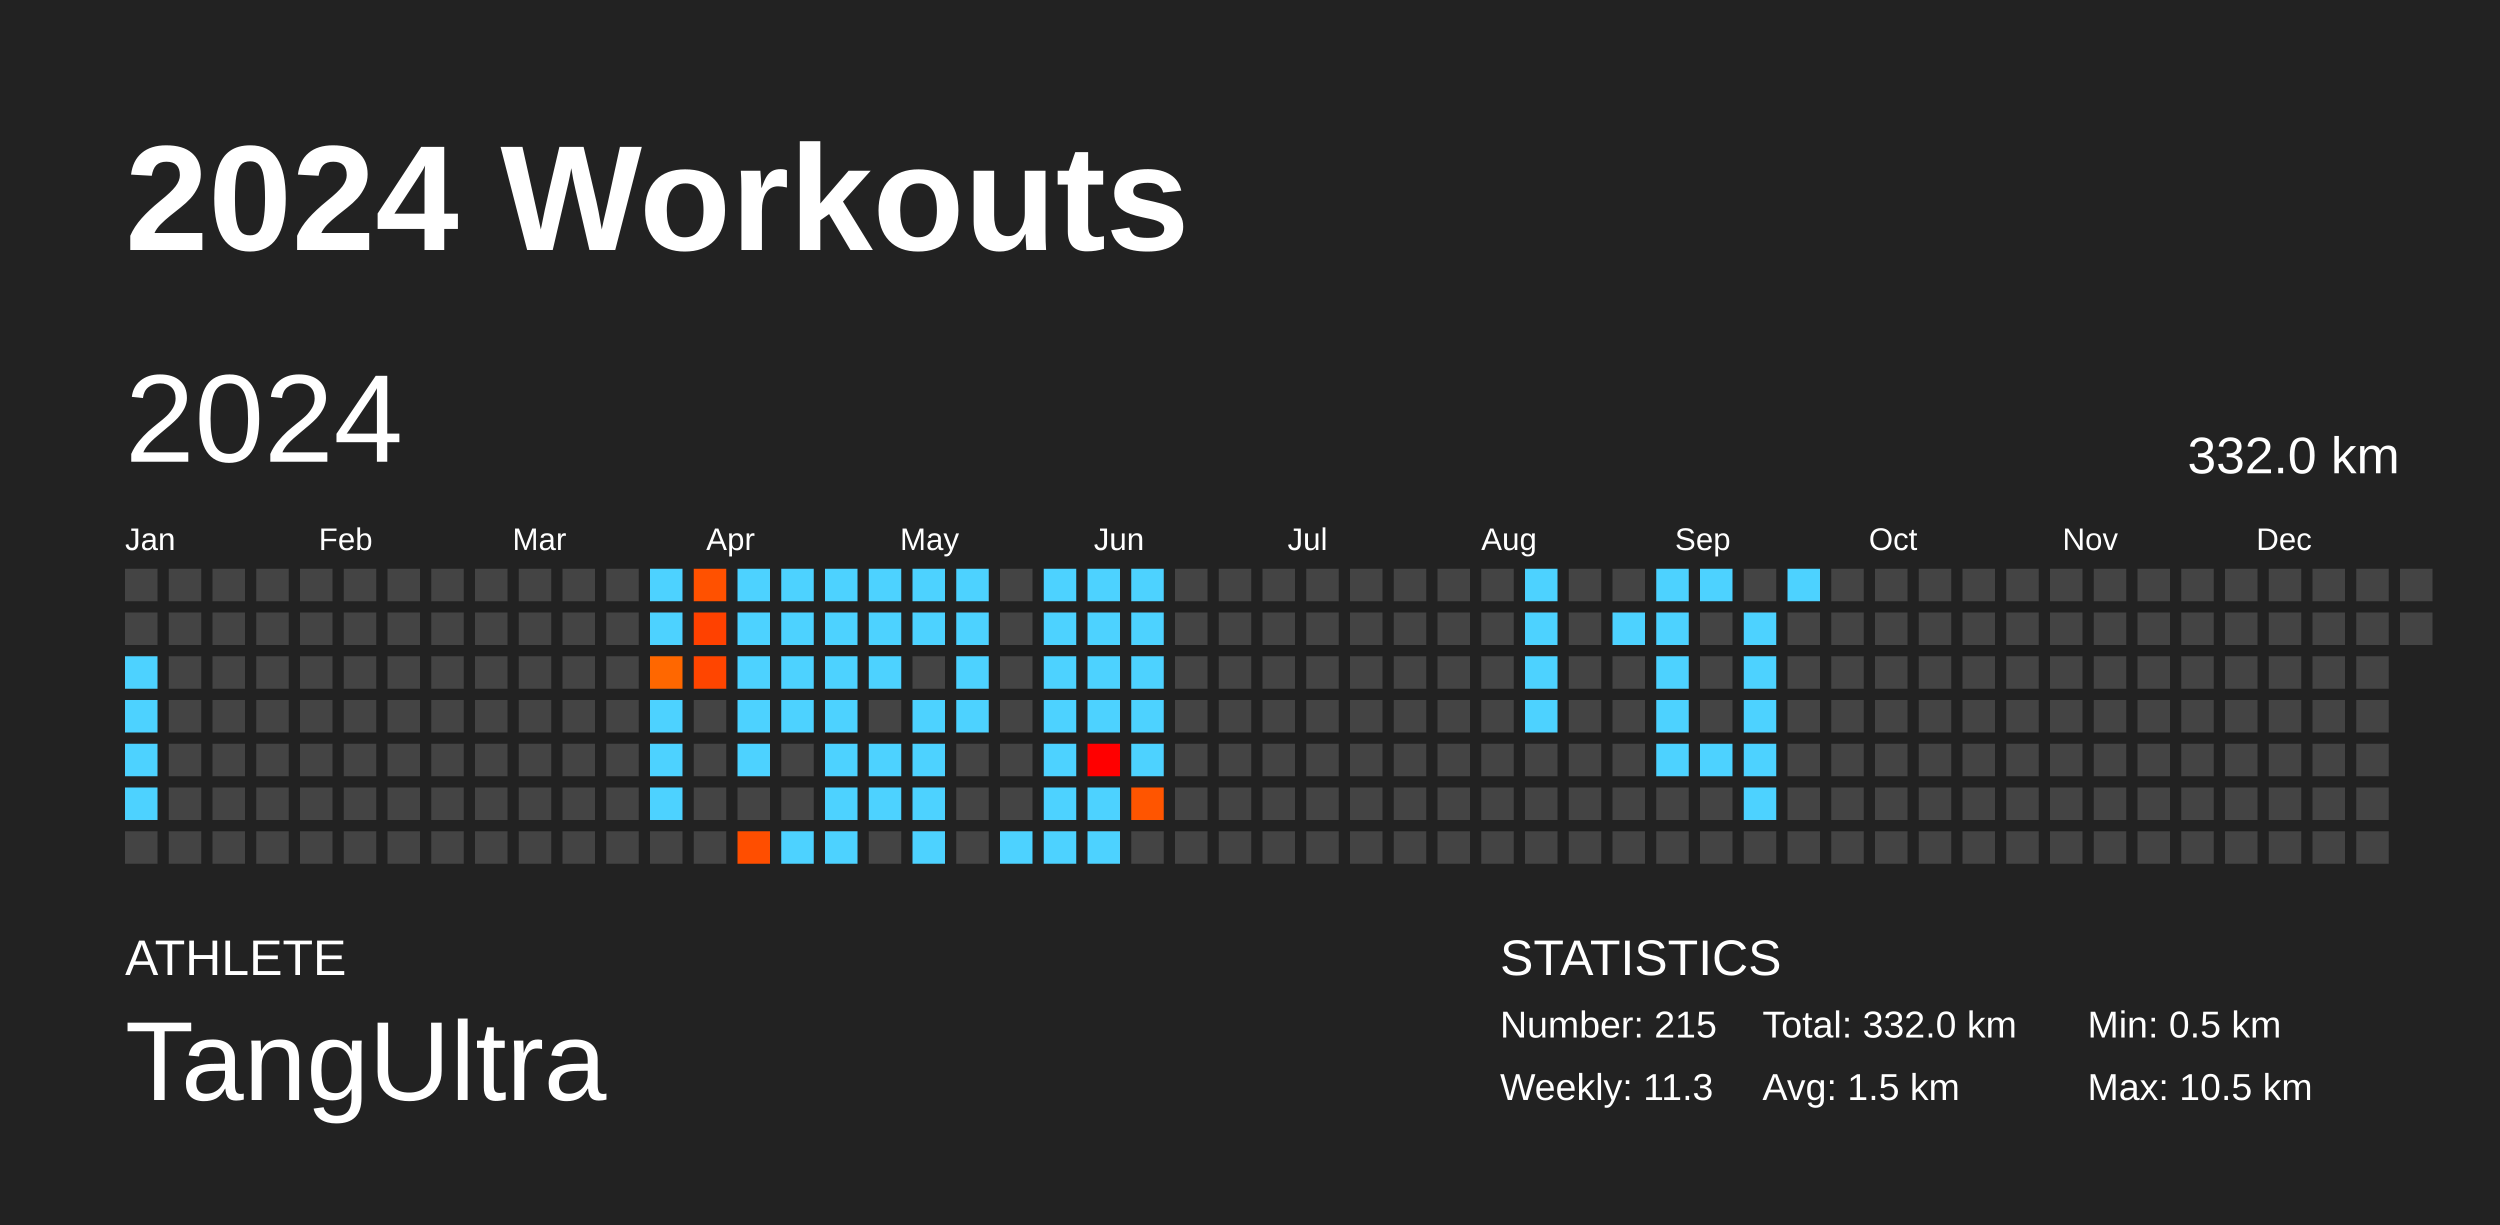
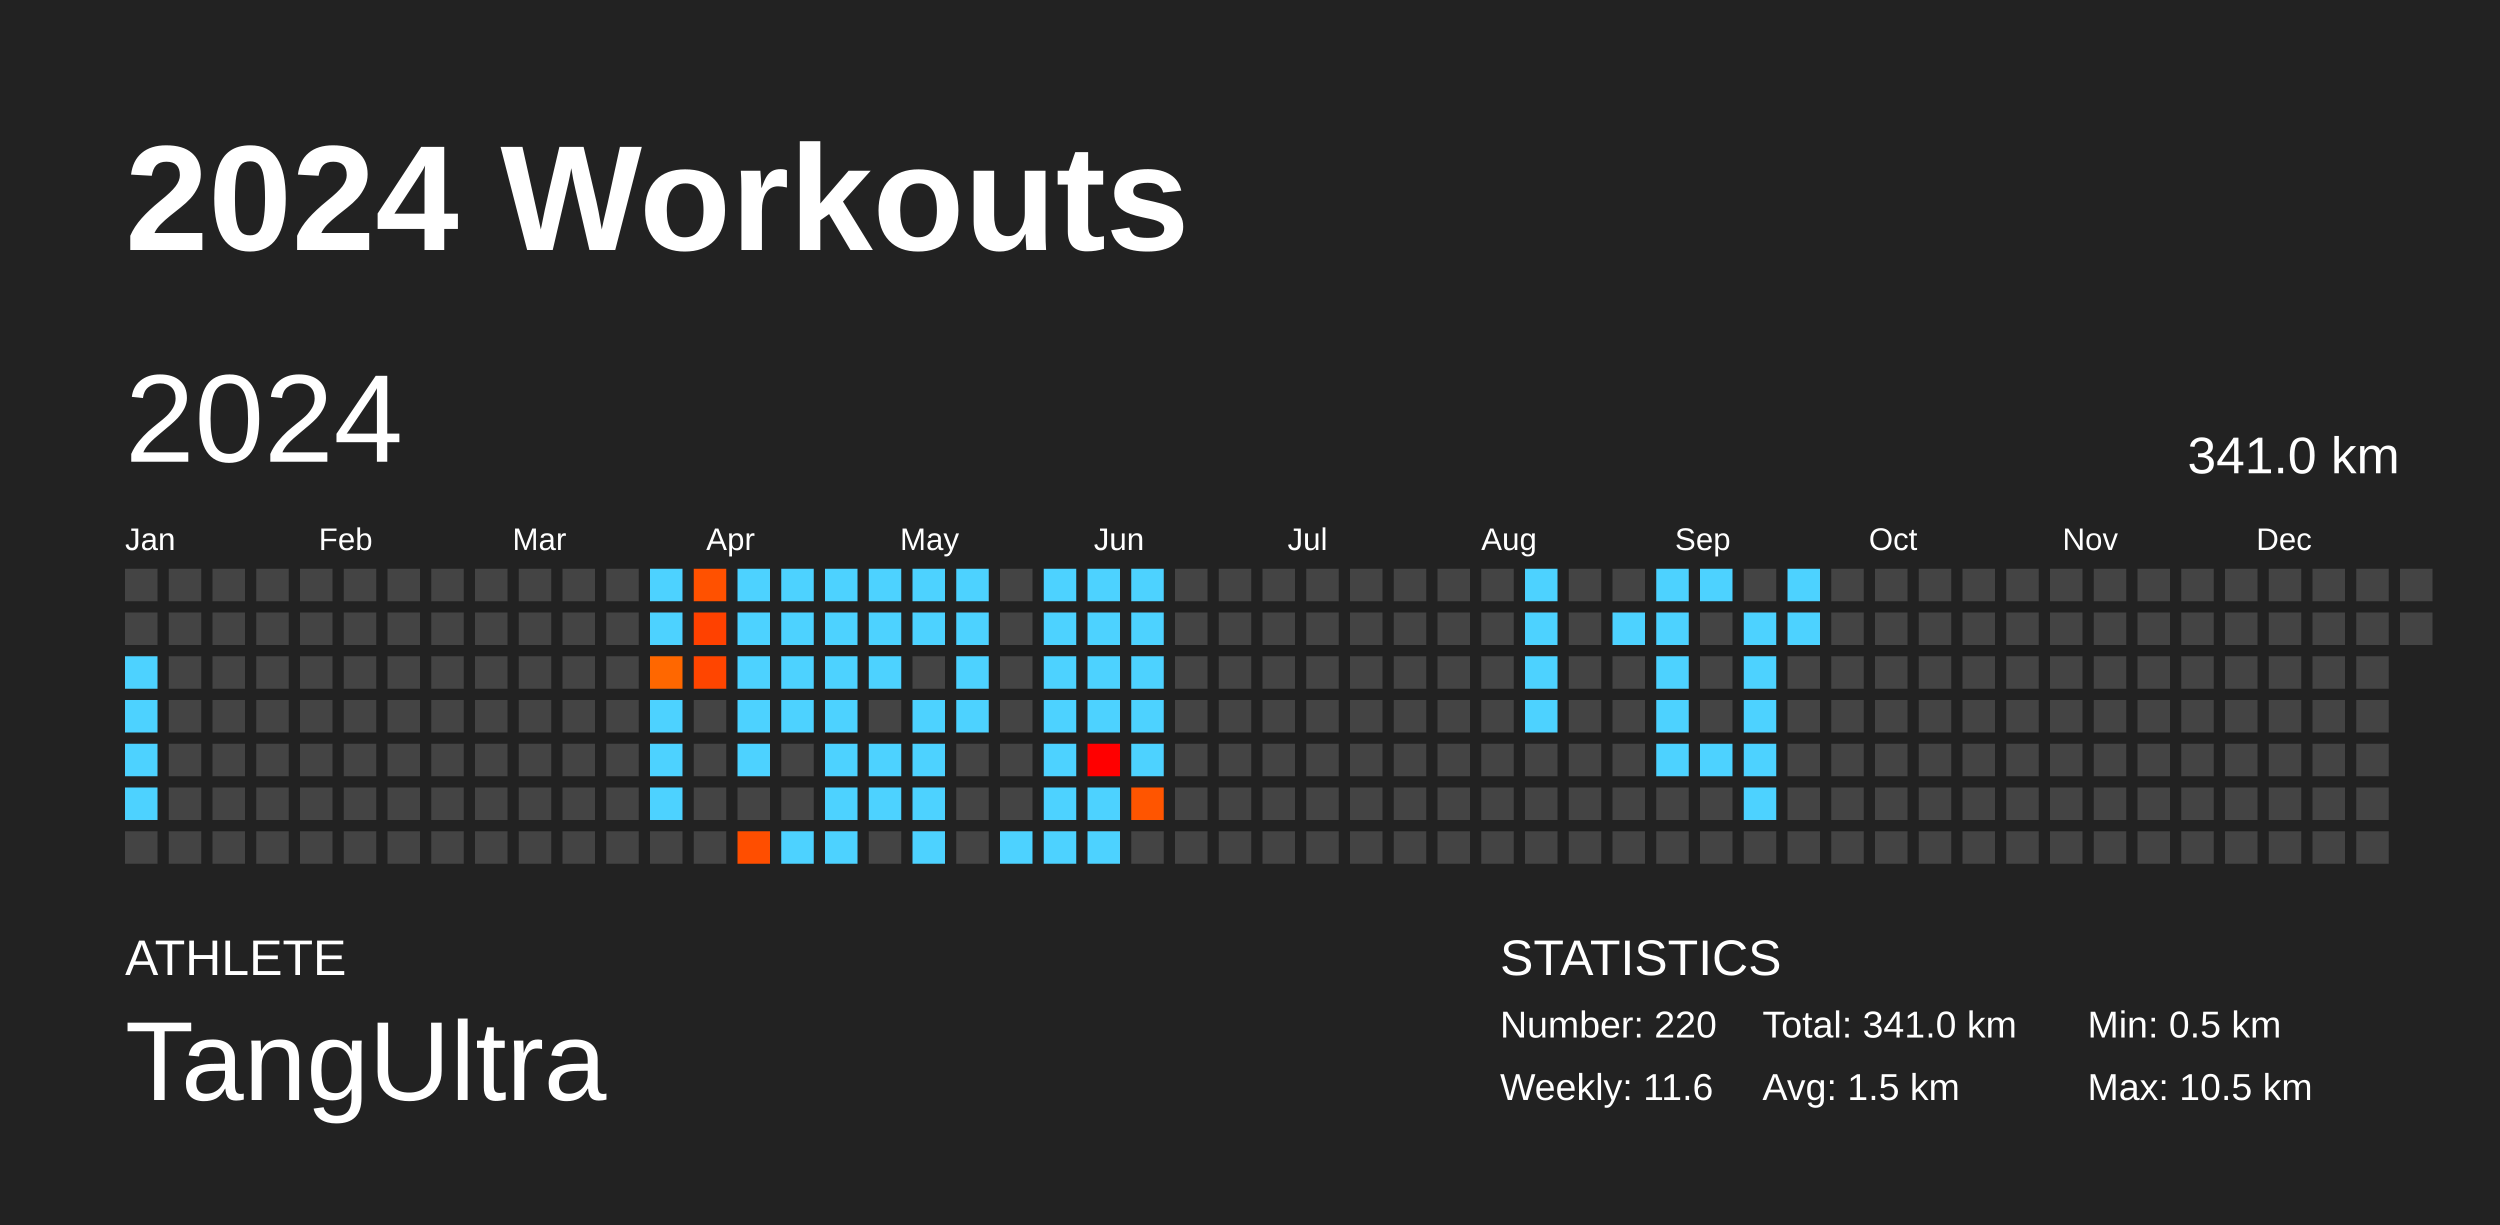
<svg xmlns="http://www.w3.org/2000/svg" baseProfile="full" height="98mm" version="1.1" viewBox="0,0,200,98" width="200mm">
  <defs />
  <rect fill="#222222" height="98" width="200" x="0" y="0" />
  <text fill="#FFFFFF" style="font-size:12px; font-family:Arial; font-weight:bold;" x="10" y="20">2024 Workouts</text>
  <text fill="#FFFFFF" style="font-size:4px; font-family:Arial" x="10" y="78">ATHLETE</text>
  <text fill="#FFFFFF" style="font-size:9px; font-family:Arial" x="10" y="88">TangUltra</text>
  <text fill="#FFFFFF" style="font-size:4px; font-family:Arial" x="120" y="78">STATISTICS</text>
-   <text fill="#FFFFFF" style="font-size:3px; font-family:Arial" x="120" y="83">Number: 215</text>
-   <text fill="#FFFFFF" style="font-size:3px; font-family:Arial" x="120" y="88">Weekly: 11.3</text>
-   <text fill="#FFFFFF" style="font-size:3px; font-family:Arial" x="141" y="83">Total: 332.0 km</text>
+   <text fill="#FFFFFF" style="font-size:3px; font-family:Arial" x="120" y="83">Number: 220</text>
+   <text fill="#FFFFFF" style="font-size:3px; font-family:Arial" x="120" y="88">Weekly: 11.6</text>
+   <text fill="#FFFFFF" style="font-size:3px; font-family:Arial" x="141" y="83">Total: 341.0 km</text>
  <text fill="#FFFFFF" style="font-size:3px; font-family:Arial" x="141" y="88">Avg: 1.5 km</text>
  <text fill="#FFFFFF" style="font-size:3px; font-family:Arial" x="167" y="83">Min: 0.5 km</text>
  <text fill="#FFFFFF" style="font-size:3px; font-family:Arial" x="167" y="88">Max: 10.5 km</text>
  <text dominant-baseline="hanging" fill="#FFFFFF" style="font-size:10.0px; font-family:Arial;" x="10" y="30">2024</text>
-   <text dominant-baseline="hanging" fill="#FFFFFF" style="font-size:4.125px; font-family:Arial;" x="175" y="35">332.0 km</text>
+   <text dominant-baseline="hanging" fill="#FFFFFF" style="font-size:4.125px; font-family:Arial;" x="175" y="35">341.0 km</text>
  <text fill="#FFFFFF" style="font-size:2.5px; font-family:Arial" x="10.0" y="44">Jan</text>
  <text fill="#FFFFFF" style="font-size:2.5px; font-family:Arial" x="25.5" y="44">Feb</text>
  <text fill="#FFFFFF" style="font-size:2.5px; font-family:Arial" x="41.0" y="44">Mar</text>
  <text fill="#FFFFFF" style="font-size:2.5px; font-family:Arial" x="56.5" y="44">Apr</text>
  <text fill="#FFFFFF" style="font-size:2.5px; font-family:Arial" x="72.0" y="44">May</text>
  <text fill="#FFFFFF" style="font-size:2.5px; font-family:Arial" x="87.5" y="44">Jun</text>
  <text fill="#FFFFFF" style="font-size:2.5px; font-family:Arial" x="103.0" y="44">Jul</text>
  <text fill="#FFFFFF" style="font-size:2.5px; font-family:Arial" x="118.5" y="44">Aug</text>
  <text fill="#FFFFFF" style="font-size:2.5px; font-family:Arial" x="134.0" y="44">Sep</text>
  <text fill="#FFFFFF" style="font-size:2.5px; font-family:Arial" x="149.5" y="44">Oct</text>
  <text fill="#FFFFFF" style="font-size:2.5px; font-family:Arial" x="165.0" y="44">Nov</text>
  <text fill="#FFFFFF" style="font-size:2.5px; font-family:Arial" x="180.5" y="44">Dec</text>
  <rect fill="#444444" height="2.6" width="2.6" x="10.0" y="45.5" />
  <rect fill="#444444" height="2.6" width="2.6" x="10.0" y="49.0" />
  <rect fill="#4dd2ff" height="2.6" width="2.6" x="10.0" y="52.5" />
  <rect fill="#4dd2ff" height="2.6" width="2.6" x="10.0" y="56.0" />
  <rect fill="#4dd2ff" height="2.6" width="2.6" x="10.0" y="59.5" />
  <rect fill="#4dd2ff" height="2.6" width="2.6" x="10.0" y="63.0" />
  <rect fill="#444444" height="2.6" width="2.6" x="10.0" y="66.5" />
  <rect fill="#444444" height="2.6" width="2.6" x="13.5" y="45.5" />
  <rect fill="#444444" height="2.6" width="2.6" x="13.5" y="49.0" />
  <rect fill="#444444" height="2.6" width="2.6" x="13.5" y="52.5" />
  <rect fill="#444444" height="2.6" width="2.6" x="13.5" y="56.0" />
  <rect fill="#444444" height="2.6" width="2.6" x="13.5" y="59.5" />
  <rect fill="#444444" height="2.6" width="2.6" x="13.5" y="63.0" />
  <rect fill="#444444" height="2.6" width="2.6" x="13.5" y="66.5" />
  <rect fill="#444444" height="2.6" width="2.6" x="17.0" y="45.5" />
  <rect fill="#444444" height="2.6" width="2.6" x="17.0" y="49.0" />
  <rect fill="#444444" height="2.6" width="2.6" x="17.0" y="52.5" />
  <rect fill="#444444" height="2.6" width="2.6" x="17.0" y="56.0" />
  <rect fill="#444444" height="2.6" width="2.6" x="17.0" y="59.5" />
  <rect fill="#444444" height="2.6" width="2.6" x="17.0" y="63.0" />
  <rect fill="#444444" height="2.6" width="2.6" x="17.0" y="66.5" />
  <rect fill="#444444" height="2.6" width="2.6" x="20.5" y="45.5" />
  <rect fill="#444444" height="2.6" width="2.6" x="20.5" y="49.0" />
  <rect fill="#444444" height="2.6" width="2.6" x="20.5" y="52.5" />
  <rect fill="#444444" height="2.6" width="2.6" x="20.5" y="56.0" />
  <rect fill="#444444" height="2.6" width="2.6" x="20.5" y="59.5" />
  <rect fill="#444444" height="2.6" width="2.6" x="20.5" y="63.0" />
  <rect fill="#444444" height="2.6" width="2.6" x="20.5" y="66.5" />
  <rect fill="#444444" height="2.6" width="2.6" x="24.0" y="45.5" />
  <rect fill="#444444" height="2.6" width="2.6" x="24.0" y="49.0" />
  <rect fill="#444444" height="2.6" width="2.6" x="24.0" y="52.5" />
  <rect fill="#444444" height="2.6" width="2.6" x="24.0" y="56.0" />
  <rect fill="#444444" height="2.6" width="2.6" x="24.0" y="59.5" />
  <rect fill="#444444" height="2.6" width="2.6" x="24.0" y="63.0" />
  <rect fill="#444444" height="2.6" width="2.6" x="24.0" y="66.5" />
  <rect fill="#444444" height="2.6" width="2.6" x="27.5" y="45.5" />
  <rect fill="#444444" height="2.6" width="2.6" x="27.5" y="49.0" />
  <rect fill="#444444" height="2.6" width="2.6" x="27.5" y="52.5" />
  <rect fill="#444444" height="2.6" width="2.6" x="27.5" y="56.0" />
  <rect fill="#444444" height="2.6" width="2.6" x="27.5" y="59.5" />
  <rect fill="#444444" height="2.6" width="2.6" x="27.5" y="63.0" />
  <rect fill="#444444" height="2.6" width="2.6" x="27.5" y="66.5" />
  <rect fill="#444444" height="2.6" width="2.6" x="31.0" y="45.5" />
  <rect fill="#444444" height="2.6" width="2.6" x="31.0" y="49.0" />
  <rect fill="#444444" height="2.6" width="2.6" x="31.0" y="52.5" />
  <rect fill="#444444" height="2.6" width="2.6" x="31.0" y="56.0" />
  <rect fill="#444444" height="2.6" width="2.6" x="31.0" y="59.5" />
  <rect fill="#444444" height="2.6" width="2.6" x="31.0" y="63.0" />
  <rect fill="#444444" height="2.6" width="2.6" x="31.0" y="66.5" />
  <rect fill="#444444" height="2.6" width="2.6" x="34.5" y="45.5" />
  <rect fill="#444444" height="2.6" width="2.6" x="34.5" y="49.0" />
  <rect fill="#444444" height="2.6" width="2.6" x="34.5" y="52.5" />
  <rect fill="#444444" height="2.6" width="2.6" x="34.5" y="56.0" />
  <rect fill="#444444" height="2.6" width="2.6" x="34.5" y="59.5" />
  <rect fill="#444444" height="2.6" width="2.6" x="34.5" y="63.0" />
  <rect fill="#444444" height="2.6" width="2.6" x="34.5" y="66.5" />
  <rect fill="#444444" height="2.6" width="2.6" x="38.0" y="45.5" />
  <rect fill="#444444" height="2.6" width="2.6" x="38.0" y="49.0" />
  <rect fill="#444444" height="2.6" width="2.6" x="38.0" y="52.5" />
  <rect fill="#444444" height="2.6" width="2.6" x="38.0" y="56.0" />
  <rect fill="#444444" height="2.6" width="2.6" x="38.0" y="59.5" />
  <rect fill="#444444" height="2.6" width="2.6" x="38.0" y="63.0" />
  <rect fill="#444444" height="2.6" width="2.6" x="38.0" y="66.5" />
  <rect fill="#444444" height="2.6" width="2.6" x="41.5" y="45.5" />
  <rect fill="#444444" height="2.6" width="2.6" x="41.5" y="49.0" />
  <rect fill="#444444" height="2.6" width="2.6" x="41.5" y="52.5" />
  <rect fill="#444444" height="2.6" width="2.6" x="41.5" y="56.0" />
  <rect fill="#444444" height="2.6" width="2.6" x="41.5" y="59.5" />
  <rect fill="#444444" height="2.6" width="2.6" x="41.5" y="63.0" />
  <rect fill="#444444" height="2.6" width="2.6" x="41.5" y="66.5" />
  <rect fill="#444444" height="2.6" width="2.6" x="45.0" y="45.5" />
  <rect fill="#444444" height="2.6" width="2.6" x="45.0" y="49.0" />
  <rect fill="#444444" height="2.6" width="2.6" x="45.0" y="52.5" />
  <rect fill="#444444" height="2.6" width="2.6" x="45.0" y="56.0" />
  <rect fill="#444444" height="2.6" width="2.6" x="45.0" y="59.5" />
  <rect fill="#444444" height="2.6" width="2.6" x="45.0" y="63.0" />
  <rect fill="#444444" height="2.6" width="2.6" x="45.0" y="66.5" />
  <rect fill="#444444" height="2.6" width="2.6" x="48.5" y="45.5" />
  <rect fill="#444444" height="2.6" width="2.6" x="48.5" y="49.0" />
  <rect fill="#444444" height="2.6" width="2.6" x="48.5" y="52.5" />
  <rect fill="#444444" height="2.6" width="2.6" x="48.5" y="56.0" />
  <rect fill="#444444" height="2.6" width="2.6" x="48.5" y="59.5" />
  <rect fill="#444444" height="2.6" width="2.6" x="48.5" y="63.0" />
  <rect fill="#444444" height="2.6" width="2.6" x="48.5" y="66.5" />
  <rect fill="#4dd2ff" height="2.6" width="2.6" x="52.0" y="45.5" />
  <rect fill="#4dd2ff" height="2.6" width="2.6" x="52.0" y="49.0" />
  <rect fill="#ff6700" height="2.6" width="2.6" x="52.0" y="52.5" />
  <rect fill="#4dd2ff" height="2.6" width="2.6" x="52.0" y="56.0" />
  <rect fill="#4dd2ff" height="2.6" width="2.6" x="52.0" y="59.5" />
  <rect fill="#4dd2ff" height="2.6" width="2.6" x="52.0" y="63.0" />
  <rect fill="#444444" height="2.6" width="2.6" x="52.0" y="66.5" />
  <rect fill="#ff5100" height="2.6" width="2.6" x="55.5" y="45.5" />
  <rect fill="#ff4100" height="2.6" width="2.6" x="55.5" y="49.0" />
  <rect fill="#ff4500" height="2.6" width="2.6" x="55.5" y="52.5" />
  <rect fill="#444444" height="2.6" width="2.6" x="55.5" y="56.0" />
  <rect fill="#444444" height="2.6" width="2.6" x="55.5" y="59.5" />
  <rect fill="#444444" height="2.6" width="2.6" x="55.5" y="63.0" />
  <rect fill="#444444" height="2.6" width="2.6" x="55.5" y="66.5" />
  <rect fill="#4dd2ff" height="2.6" width="2.6" x="59.0" y="45.5" />
  <rect fill="#4dd2ff" height="2.6" width="2.6" x="59.0" y="49.0" />
  <rect fill="#4dd2ff" height="2.6" width="2.6" x="59.0" y="52.5" />
  <rect fill="#4dd2ff" height="2.6" width="2.6" x="59.0" y="56.0" />
  <rect fill="#4dd2ff" height="2.6" width="2.6" x="59.0" y="59.5" />
  <rect fill="#444444" height="2.6" width="2.6" x="59.0" y="63.0" />
  <rect fill="#ff4e00" height="2.6" width="2.6" x="59.0" y="66.5" />
  <rect fill="#4dd2ff" height="2.6" width="2.6" x="62.5" y="45.5" />
  <rect fill="#4dd2ff" height="2.6" width="2.6" x="62.5" y="49.0" />
  <rect fill="#4dd2ff" height="2.6" width="2.6" x="62.5" y="52.5" />
  <rect fill="#4dd2ff" height="2.6" width="2.6" x="62.5" y="56.0" />
  <rect fill="#444444" height="2.6" width="2.6" x="62.5" y="59.5" />
  <rect fill="#444444" height="2.6" width="2.6" x="62.5" y="63.0" />
  <rect fill="#4dd2ff" height="2.6" width="2.6" x="62.5" y="66.5" />
  <rect fill="#4dd2ff" height="2.6" width="2.6" x="66.0" y="45.5" />
  <rect fill="#4dd2ff" height="2.6" width="2.6" x="66.0" y="49.0" />
  <rect fill="#4dd2ff" height="2.6" width="2.6" x="66.0" y="52.5" />
  <rect fill="#4dd2ff" height="2.6" width="2.6" x="66.0" y="56.0" />
  <rect fill="#4dd2ff" height="2.6" width="2.6" x="66.0" y="59.5" />
  <rect fill="#4dd2ff" height="2.6" width="2.6" x="66.0" y="63.0" />
  <rect fill="#4dd2ff" height="2.6" width="2.6" x="66.0" y="66.5" />
  <rect fill="#4dd2ff" height="2.6" width="2.6" x="69.5" y="45.5" />
  <rect fill="#4dd2ff" height="2.6" width="2.6" x="69.5" y="49.0" />
  <rect fill="#4dd2ff" height="2.6" width="2.6" x="69.5" y="52.5" />
  <rect fill="#444444" height="2.6" width="2.6" x="69.5" y="56.0" />
  <rect fill="#4dd2ff" height="2.6" width="2.6" x="69.5" y="59.5" />
  <rect fill="#4dd2ff" height="2.6" width="2.6" x="69.5" y="63.0" />
  <rect fill="#444444" height="2.6" width="2.6" x="69.5" y="66.5" />
  <rect fill="#4dd2ff" height="2.6" width="2.6" x="73.0" y="45.5" />
  <rect fill="#4dd2ff" height="2.6" width="2.6" x="73.0" y="49.0" />
  <rect fill="#444444" height="2.6" width="2.6" x="73.0" y="52.5" />
  <rect fill="#4dd2ff" height="2.6" width="2.6" x="73.0" y="56.0" />
  <rect fill="#4dd2ff" height="2.6" width="2.6" x="73.0" y="59.5" />
  <rect fill="#4dd2ff" height="2.6" width="2.6" x="73.0" y="63.0" />
  <rect fill="#4dd2ff" height="2.6" width="2.6" x="73.0" y="66.5" />
  <rect fill="#4dd2ff" height="2.6" width="2.6" x="76.5" y="45.5" />
  <rect fill="#4dd2ff" height="2.6" width="2.6" x="76.5" y="49.0" />
  <rect fill="#4dd2ff" height="2.6" width="2.6" x="76.5" y="52.5" />
  <rect fill="#4dd2ff" height="2.6" width="2.6" x="76.5" y="56.0" />
  <rect fill="#444444" height="2.6" width="2.6" x="76.5" y="59.5" />
  <rect fill="#444444" height="2.6" width="2.6" x="76.5" y="63.0" />
  <rect fill="#444444" height="2.6" width="2.6" x="76.5" y="66.5" />
  <rect fill="#444444" height="2.6" width="2.6" x="80.0" y="45.5" />
  <rect fill="#444444" height="2.6" width="2.6" x="80.0" y="49.0" />
  <rect fill="#444444" height="2.6" width="2.6" x="80.0" y="52.5" />
  <rect fill="#444444" height="2.6" width="2.6" x="80.0" y="56.0" />
  <rect fill="#444444" height="2.6" width="2.6" x="80.0" y="59.5" />
  <rect fill="#444444" height="2.6" width="2.6" x="80.0" y="63.0" />
  <rect fill="#4dd2ff" height="2.6" width="2.6" x="80.0" y="66.5" />
  <rect fill="#4dd2ff" height="2.6" width="2.6" x="83.5" y="45.5" />
  <rect fill="#4dd2ff" height="2.6" width="2.6" x="83.5" y="49.0" />
  <rect fill="#4dd2ff" height="2.6" width="2.6" x="83.5" y="52.5" />
  <rect fill="#4dd2ff" height="2.6" width="2.6" x="83.5" y="56.0" />
  <rect fill="#4dd2ff" height="2.6" width="2.6" x="83.5" y="59.5" />
  <rect fill="#4dd2ff" height="2.6" width="2.6" x="83.5" y="63.0" />
  <rect fill="#4dd2ff" height="2.6" width="2.6" x="83.5" y="66.5" />
  <rect fill="#4dd2ff" height="2.6" width="2.6" x="87.0" y="45.5" />
  <rect fill="#4dd2ff" height="2.6" width="2.6" x="87.0" y="49.0" />
  <rect fill="#4dd2ff" height="2.6" width="2.6" x="87.0" y="52.5" />
  <rect fill="#4dd2ff" height="2.6" width="2.6" x="87.0" y="56.0" />
  <rect fill="#ff0000" height="2.6" width="2.6" x="87.0" y="59.5" />
  <rect fill="#4dd2ff" height="2.6" width="2.6" x="87.0" y="63.0" />
  <rect fill="#4dd2ff" height="2.6" width="2.6" x="87.0" y="66.5" />
  <rect fill="#4dd2ff" height="2.6" width="2.6" x="90.5" y="45.5" />
  <rect fill="#4dd2ff" height="2.6" width="2.6" x="90.5" y="49.0" />
  <rect fill="#4dd2ff" height="2.6" width="2.6" x="90.5" y="52.5" />
  <rect fill="#4dd2ff" height="2.6" width="2.6" x="90.5" y="56.0" />
  <rect fill="#4dd2ff" height="2.6" width="2.6" x="90.5" y="59.5" />
  <rect fill="#ff5500" height="2.6" width="2.6" x="90.5" y="63.0" />
  <rect fill="#444444" height="2.6" width="2.6" x="90.5" y="66.5" />
  <rect fill="#444444" height="2.6" width="2.6" x="94.0" y="45.5" />
  <rect fill="#444444" height="2.6" width="2.6" x="94.0" y="49.0" />
  <rect fill="#444444" height="2.6" width="2.6" x="94.0" y="52.5" />
  <rect fill="#444444" height="2.6" width="2.6" x="94.0" y="56.0" />
  <rect fill="#444444" height="2.6" width="2.6" x="94.0" y="59.5" />
  <rect fill="#444444" height="2.6" width="2.6" x="94.0" y="63.0" />
  <rect fill="#444444" height="2.6" width="2.6" x="94.0" y="66.5" />
  <rect fill="#444444" height="2.6" width="2.6" x="97.5" y="45.5" />
  <rect fill="#444444" height="2.6" width="2.6" x="97.5" y="49.0" />
  <rect fill="#444444" height="2.6" width="2.6" x="97.5" y="52.5" />
  <rect fill="#444444" height="2.6" width="2.6" x="97.5" y="56.0" />
  <rect fill="#444444" height="2.6" width="2.6" x="97.5" y="59.5" />
  <rect fill="#444444" height="2.6" width="2.6" x="97.5" y="63.0" />
  <rect fill="#444444" height="2.6" width="2.6" x="97.5" y="66.5" />
  <rect fill="#444444" height="2.6" width="2.6" x="101.0" y="45.5" />
  <rect fill="#444444" height="2.6" width="2.6" x="101.0" y="49.0" />
  <rect fill="#444444" height="2.6" width="2.6" x="101.0" y="52.5" />
  <rect fill="#444444" height="2.6" width="2.6" x="101.0" y="56.0" />
  <rect fill="#444444" height="2.6" width="2.6" x="101.0" y="59.5" />
  <rect fill="#444444" height="2.6" width="2.6" x="101.0" y="63.0" />
  <rect fill="#444444" height="2.6" width="2.6" x="101.0" y="66.5" />
  <rect fill="#444444" height="2.6" width="2.6" x="104.5" y="45.5" />
  <rect fill="#444444" height="2.6" width="2.6" x="104.5" y="49.0" />
  <rect fill="#444444" height="2.6" width="2.6" x="104.5" y="52.5" />
  <rect fill="#444444" height="2.6" width="2.6" x="104.5" y="56.0" />
  <rect fill="#444444" height="2.6" width="2.6" x="104.5" y="59.5" />
  <rect fill="#444444" height="2.6" width="2.6" x="104.5" y="63.0" />
  <rect fill="#444444" height="2.6" width="2.6" x="104.5" y="66.5" />
  <rect fill="#444444" height="2.6" width="2.6" x="108.0" y="45.5" />
  <rect fill="#444444" height="2.6" width="2.6" x="108.0" y="49.0" />
  <rect fill="#444444" height="2.6" width="2.6" x="108.0" y="52.5" />
  <rect fill="#444444" height="2.6" width="2.6" x="108.0" y="56.0" />
  <rect fill="#444444" height="2.6" width="2.6" x="108.0" y="59.5" />
  <rect fill="#444444" height="2.6" width="2.6" x="108.0" y="63.0" />
  <rect fill="#444444" height="2.6" width="2.6" x="108.0" y="66.5" />
  <rect fill="#444444" height="2.6" width="2.6" x="111.5" y="45.5" />
  <rect fill="#444444" height="2.6" width="2.6" x="111.5" y="49.0" />
  <rect fill="#444444" height="2.6" width="2.6" x="111.5" y="52.5" />
  <rect fill="#444444" height="2.6" width="2.6" x="111.5" y="56.0" />
  <rect fill="#444444" height="2.6" width="2.6" x="111.5" y="59.5" />
  <rect fill="#444444" height="2.6" width="2.6" x="111.5" y="63.0" />
  <rect fill="#444444" height="2.6" width="2.6" x="111.5" y="66.5" />
  <rect fill="#444444" height="2.6" width="2.6" x="115.0" y="45.5" />
  <rect fill="#444444" height="2.6" width="2.6" x="115.0" y="49.0" />
  <rect fill="#444444" height="2.6" width="2.6" x="115.0" y="52.5" />
  <rect fill="#444444" height="2.6" width="2.6" x="115.0" y="56.0" />
  <rect fill="#444444" height="2.6" width="2.6" x="115.0" y="59.5" />
  <rect fill="#444444" height="2.6" width="2.6" x="115.0" y="63.0" />
  <rect fill="#444444" height="2.6" width="2.6" x="115.0" y="66.5" />
  <rect fill="#444444" height="2.6" width="2.6" x="118.5" y="45.5" />
  <rect fill="#444444" height="2.6" width="2.6" x="118.5" y="49.0" />
  <rect fill="#444444" height="2.6" width="2.6" x="118.5" y="52.5" />
  <rect fill="#444444" height="2.6" width="2.6" x="118.5" y="56.0" />
  <rect fill="#444444" height="2.6" width="2.6" x="118.5" y="59.5" />
  <rect fill="#444444" height="2.6" width="2.6" x="118.5" y="63.0" />
  <rect fill="#444444" height="2.6" width="2.6" x="118.5" y="66.5" />
  <rect fill="#4dd2ff" height="2.6" width="2.6" x="122.0" y="45.5" />
  <rect fill="#4dd2ff" height="2.6" width="2.6" x="122.0" y="49.0" />
  <rect fill="#4dd2ff" height="2.6" width="2.6" x="122.0" y="52.5" />
  <rect fill="#4dd2ff" height="2.6" width="2.6" x="122.0" y="56.0" />
  <rect fill="#444444" height="2.6" width="2.6" x="122.0" y="59.5" />
  <rect fill="#444444" height="2.6" width="2.6" x="122.0" y="63.0" />
  <rect fill="#444444" height="2.6" width="2.6" x="122.0" y="66.5" />
  <rect fill="#444444" height="2.6" width="2.6" x="125.5" y="45.5" />
  <rect fill="#444444" height="2.6" width="2.6" x="125.5" y="49.0" />
  <rect fill="#444444" height="2.6" width="2.6" x="125.5" y="52.5" />
  <rect fill="#444444" height="2.6" width="2.6" x="125.5" y="56.0" />
  <rect fill="#444444" height="2.6" width="2.6" x="125.5" y="59.5" />
  <rect fill="#444444" height="2.6" width="2.6" x="125.5" y="63.0" />
  <rect fill="#444444" height="2.6" width="2.6" x="125.5" y="66.5" />
  <rect fill="#444444" height="2.6" width="2.6" x="129.0" y="45.5" />
  <rect fill="#4dd2ff" height="2.6" width="2.6" x="129.0" y="49.0" />
  <rect fill="#444444" height="2.6" width="2.6" x="129.0" y="52.5" />
  <rect fill="#444444" height="2.6" width="2.6" x="129.0" y="56.0" />
  <rect fill="#444444" height="2.6" width="2.6" x="129.0" y="59.5" />
  <rect fill="#444444" height="2.6" width="2.6" x="129.0" y="63.0" />
  <rect fill="#444444" height="2.6" width="2.6" x="129.0" y="66.5" />
  <rect fill="#4dd2ff" height="2.6" width="2.6" x="132.5" y="45.5" />
  <rect fill="#4dd2ff" height="2.6" width="2.6" x="132.5" y="49.0" />
  <rect fill="#4dd2ff" height="2.6" width="2.6" x="132.5" y="52.5" />
  <rect fill="#4dd2ff" height="2.6" width="2.6" x="132.5" y="56.0" />
  <rect fill="#4dd2ff" height="2.6" width="2.6" x="132.5" y="59.5" />
  <rect fill="#444444" height="2.6" width="2.6" x="132.5" y="63.0" />
  <rect fill="#444444" height="2.6" width="2.6" x="132.5" y="66.5" />
  <rect fill="#4dd2ff" height="2.6" width="2.6" x="136.0" y="45.5" />
  <rect fill="#444444" height="2.6" width="2.6" x="136.0" y="49.0" />
  <rect fill="#444444" height="2.6" width="2.6" x="136.0" y="52.5" />
  <rect fill="#444444" height="2.6" width="2.6" x="136.0" y="56.0" />
  <rect fill="#4dd2ff" height="2.6" width="2.6" x="136.0" y="59.5" />
  <rect fill="#444444" height="2.6" width="2.6" x="136.0" y="63.0" />
  <rect fill="#444444" height="2.6" width="2.6" x="136.0" y="66.5" />
  <rect fill="#444444" height="2.6" width="2.6" x="139.5" y="45.5" />
  <rect fill="#4dd2ff" height="2.6" width="2.6" x="139.5" y="49.0" />
  <rect fill="#4dd2ff" height="2.6" width="2.6" x="139.5" y="52.5" />
  <rect fill="#4dd2ff" height="2.6" width="2.6" x="139.5" y="56.0" />
  <rect fill="#4dd2ff" height="2.6" width="2.6" x="139.5" y="59.5" />
  <rect fill="#4dd2ff" height="2.6" width="2.6" x="139.5" y="63.0" />
  <rect fill="#444444" height="2.6" width="2.6" x="139.5" y="66.5" />
  <rect fill="#4dd2ff" height="2.6" width="2.6" x="143.0" y="45.5" />
-   <rect fill="#444444" height="2.6" width="2.6" x="143.0" y="49.0" />
+   <rect fill="#4dd2ff" height="2.6" width="2.6" x="143.0" y="49.0" />
  <rect fill="#444444" height="2.6" width="2.6" x="143.0" y="52.5" />
  <rect fill="#444444" height="2.6" width="2.6" x="143.0" y="56.0" />
  <rect fill="#444444" height="2.6" width="2.6" x="143.0" y="59.5" />
  <rect fill="#444444" height="2.6" width="2.6" x="143.0" y="63.0" />
  <rect fill="#444444" height="2.6" width="2.6" x="143.0" y="66.5" />
  <rect fill="#444444" height="2.6" width="2.6" x="146.5" y="45.5" />
  <rect fill="#444444" height="2.6" width="2.6" x="146.5" y="49.0" />
  <rect fill="#444444" height="2.6" width="2.6" x="146.5" y="52.5" />
  <rect fill="#444444" height="2.6" width="2.6" x="146.5" y="56.0" />
  <rect fill="#444444" height="2.6" width="2.6" x="146.5" y="59.5" />
  <rect fill="#444444" height="2.6" width="2.6" x="146.5" y="63.0" />
  <rect fill="#444444" height="2.6" width="2.6" x="146.5" y="66.5" />
  <rect fill="#444444" height="2.6" width="2.6" x="150.0" y="45.5" />
  <rect fill="#444444" height="2.6" width="2.6" x="150.0" y="49.0" />
  <rect fill="#444444" height="2.6" width="2.6" x="150.0" y="52.5" />
  <rect fill="#444444" height="2.6" width="2.6" x="150.0" y="56.0" />
  <rect fill="#444444" height="2.6" width="2.6" x="150.0" y="59.5" />
  <rect fill="#444444" height="2.6" width="2.6" x="150.0" y="63.0" />
  <rect fill="#444444" height="2.6" width="2.6" x="150.0" y="66.5" />
  <rect fill="#444444" height="2.6" width="2.6" x="153.5" y="45.5" />
  <rect fill="#444444" height="2.6" width="2.6" x="153.5" y="49.0" />
  <rect fill="#444444" height="2.6" width="2.6" x="153.5" y="52.5" />
  <rect fill="#444444" height="2.6" width="2.6" x="153.5" y="56.0" />
  <rect fill="#444444" height="2.6" width="2.6" x="153.5" y="59.5" />
  <rect fill="#444444" height="2.6" width="2.6" x="153.5" y="63.0" />
  <rect fill="#444444" height="2.6" width="2.6" x="153.5" y="66.5" />
  <rect fill="#444444" height="2.6" width="2.6" x="157.0" y="45.5" />
  <rect fill="#444444" height="2.6" width="2.6" x="157.0" y="49.0" />
  <rect fill="#444444" height="2.6" width="2.6" x="157.0" y="52.5" />
  <rect fill="#444444" height="2.6" width="2.6" x="157.0" y="56.0" />
  <rect fill="#444444" height="2.6" width="2.6" x="157.0" y="59.5" />
  <rect fill="#444444" height="2.6" width="2.6" x="157.0" y="63.0" />
  <rect fill="#444444" height="2.6" width="2.6" x="157.0" y="66.5" />
  <rect fill="#444444" height="2.6" width="2.6" x="160.5" y="45.5" />
  <rect fill="#444444" height="2.6" width="2.6" x="160.5" y="49.0" />
  <rect fill="#444444" height="2.6" width="2.6" x="160.5" y="52.5" />
  <rect fill="#444444" height="2.6" width="2.6" x="160.5" y="56.0" />
  <rect fill="#444444" height="2.6" width="2.6" x="160.5" y="59.5" />
  <rect fill="#444444" height="2.6" width="2.6" x="160.5" y="63.0" />
  <rect fill="#444444" height="2.6" width="2.6" x="160.5" y="66.5" />
  <rect fill="#444444" height="2.6" width="2.6" x="164.0" y="45.5" />
  <rect fill="#444444" height="2.6" width="2.6" x="164.0" y="49.0" />
  <rect fill="#444444" height="2.6" width="2.6" x="164.0" y="52.5" />
  <rect fill="#444444" height="2.6" width="2.6" x="164.0" y="56.0" />
  <rect fill="#444444" height="2.6" width="2.6" x="164.0" y="59.5" />
  <rect fill="#444444" height="2.6" width="2.6" x="164.0" y="63.0" />
  <rect fill="#444444" height="2.6" width="2.6" x="164.0" y="66.5" />
  <rect fill="#444444" height="2.6" width="2.6" x="167.5" y="45.5" />
  <rect fill="#444444" height="2.6" width="2.6" x="167.5" y="49.0" />
  <rect fill="#444444" height="2.6" width="2.6" x="167.5" y="52.5" />
  <rect fill="#444444" height="2.6" width="2.6" x="167.5" y="56.0" />
  <rect fill="#444444" height="2.6" width="2.6" x="167.5" y="59.5" />
  <rect fill="#444444" height="2.6" width="2.6" x="167.5" y="63.0" />
  <rect fill="#444444" height="2.6" width="2.6" x="167.5" y="66.5" />
  <rect fill="#444444" height="2.6" width="2.6" x="171.0" y="45.5" />
  <rect fill="#444444" height="2.6" width="2.6" x="171.0" y="49.0" />
  <rect fill="#444444" height="2.6" width="2.6" x="171.0" y="52.5" />
  <rect fill="#444444" height="2.6" width="2.6" x="171.0" y="56.0" />
  <rect fill="#444444" height="2.6" width="2.6" x="171.0" y="59.5" />
  <rect fill="#444444" height="2.6" width="2.6" x="171.0" y="63.0" />
  <rect fill="#444444" height="2.6" width="2.6" x="171.0" y="66.5" />
  <rect fill="#444444" height="2.6" width="2.6" x="174.5" y="45.5" />
  <rect fill="#444444" height="2.6" width="2.6" x="174.5" y="49.0" />
  <rect fill="#444444" height="2.6" width="2.6" x="174.5" y="52.5" />
  <rect fill="#444444" height="2.6" width="2.6" x="174.5" y="56.0" />
  <rect fill="#444444" height="2.6" width="2.6" x="174.5" y="59.5" />
  <rect fill="#444444" height="2.6" width="2.6" x="174.5" y="63.0" />
  <rect fill="#444444" height="2.6" width="2.6" x="174.5" y="66.5" />
  <rect fill="#444444" height="2.6" width="2.6" x="178.0" y="45.5" />
  <rect fill="#444444" height="2.6" width="2.6" x="178.0" y="49.0" />
  <rect fill="#444444" height="2.6" width="2.6" x="178.0" y="52.5" />
  <rect fill="#444444" height="2.6" width="2.6" x="178.0" y="56.0" />
  <rect fill="#444444" height="2.6" width="2.6" x="178.0" y="59.5" />
  <rect fill="#444444" height="2.6" width="2.6" x="178.0" y="63.0" />
  <rect fill="#444444" height="2.6" width="2.6" x="178.0" y="66.5" />
  <rect fill="#444444" height="2.6" width="2.6" x="181.5" y="45.5" />
  <rect fill="#444444" height="2.6" width="2.6" x="181.5" y="49.0" />
  <rect fill="#444444" height="2.6" width="2.6" x="181.5" y="52.5" />
  <rect fill="#444444" height="2.6" width="2.6" x="181.5" y="56.0" />
  <rect fill="#444444" height="2.6" width="2.6" x="181.5" y="59.5" />
  <rect fill="#444444" height="2.6" width="2.6" x="181.5" y="63.0" />
  <rect fill="#444444" height="2.6" width="2.6" x="181.5" y="66.5" />
  <rect fill="#444444" height="2.6" width="2.6" x="185.0" y="45.5" />
  <rect fill="#444444" height="2.6" width="2.6" x="185.0" y="49.0" />
  <rect fill="#444444" height="2.6" width="2.6" x="185.0" y="52.5" />
  <rect fill="#444444" height="2.6" width="2.6" x="185.0" y="56.0" />
  <rect fill="#444444" height="2.6" width="2.6" x="185.0" y="59.5" />
  <rect fill="#444444" height="2.6" width="2.6" x="185.0" y="63.0" />
  <rect fill="#444444" height="2.6" width="2.6" x="185.0" y="66.5" />
  <rect fill="#444444" height="2.6" width="2.6" x="188.5" y="45.5" />
  <rect fill="#444444" height="2.6" width="2.6" x="188.5" y="49.0" />
  <rect fill="#444444" height="2.6" width="2.6" x="188.5" y="52.5" />
  <rect fill="#444444" height="2.6" width="2.6" x="188.5" y="56.0" />
  <rect fill="#444444" height="2.6" width="2.6" x="188.5" y="59.5" />
  <rect fill="#444444" height="2.6" width="2.6" x="188.5" y="63.0" />
  <rect fill="#444444" height="2.6" width="2.6" x="188.5" y="66.5" />
  <rect fill="#444444" height="2.6" width="2.6" x="192.0" y="45.5" />
  <rect fill="#444444" height="2.6" width="2.6" x="192.0" y="49.0" />
</svg>
